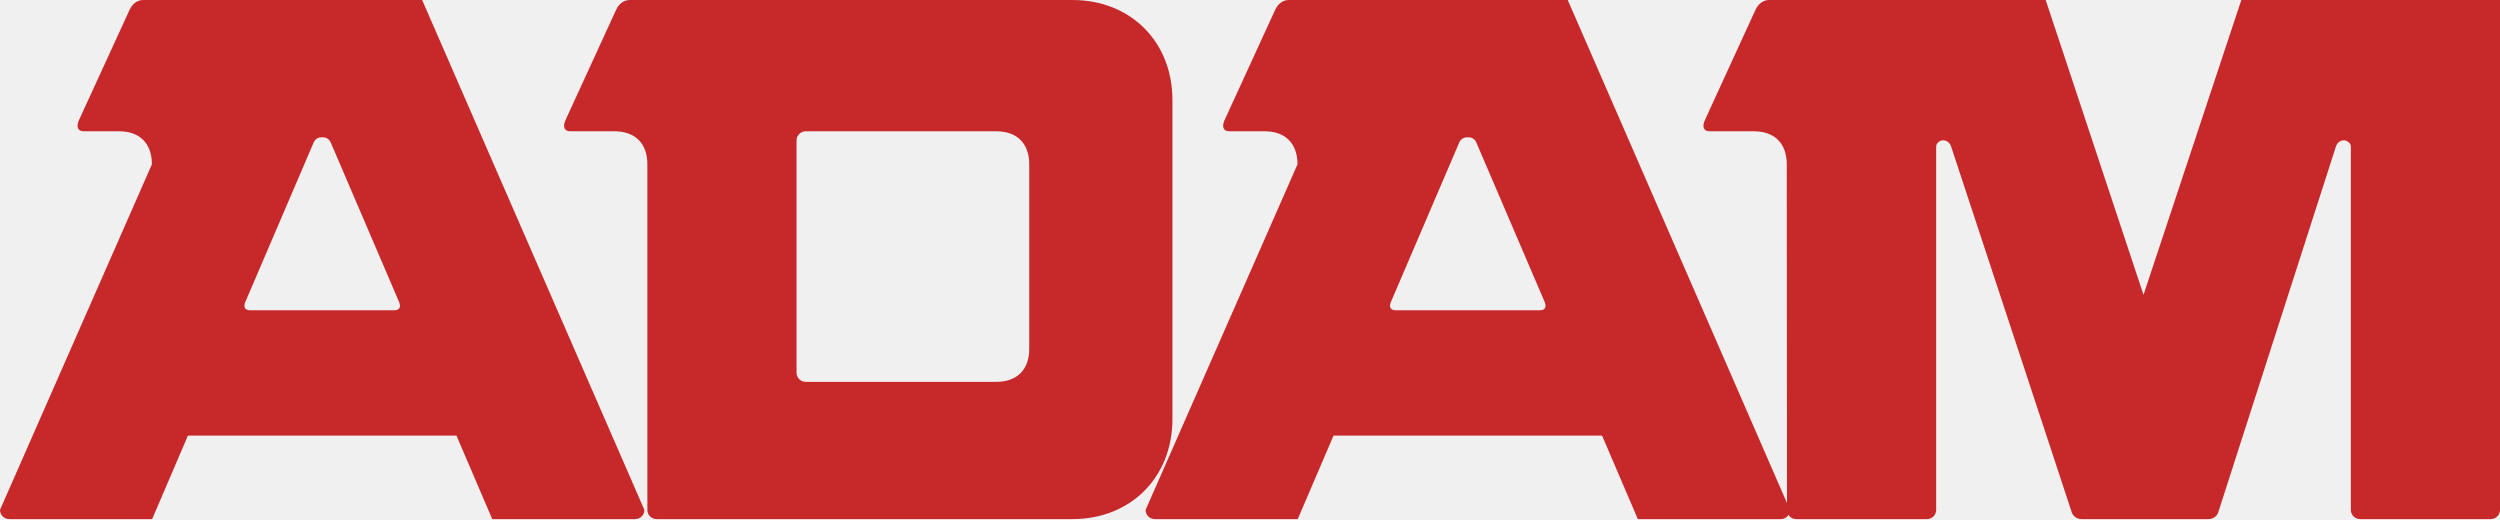
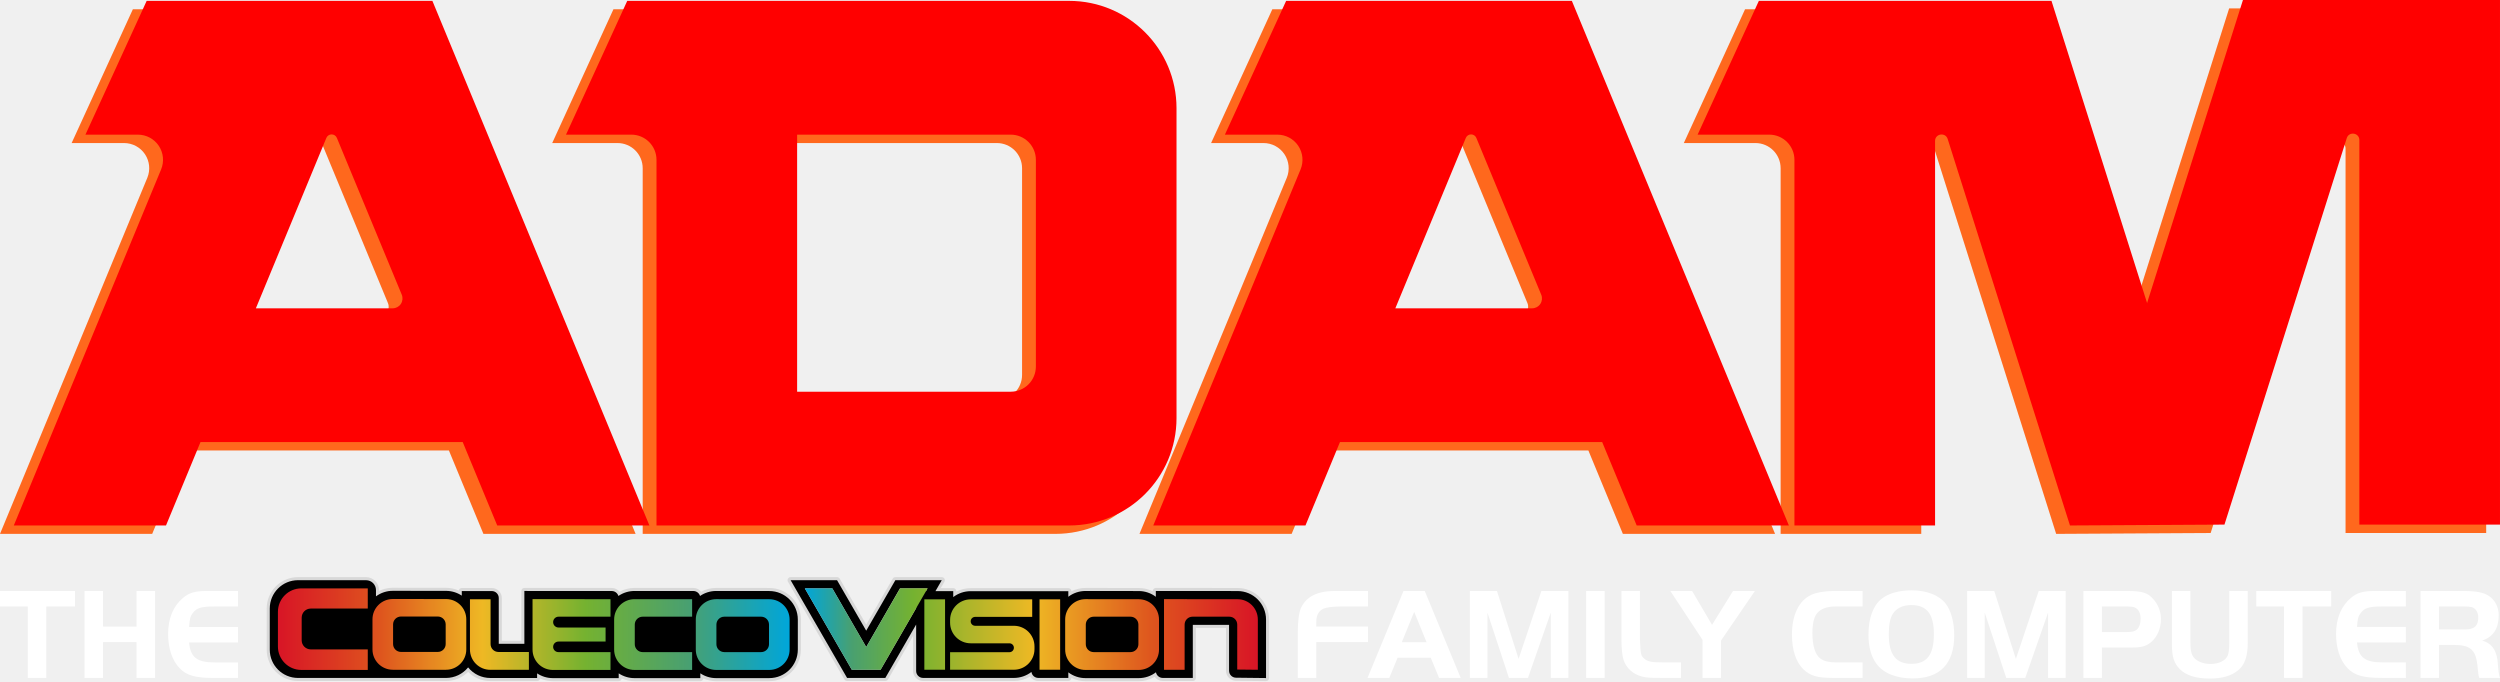
- <svg xmlns="http://www.w3.org/2000/svg" version="1.1" id="svg2" xml:space="preserve" width="884.92" height="183.747" viewBox="0 0 884.92 183.747">
-   <defs id="defs6" />
-   <g id="g10" transform="matrix(1.333333,0,0,-1.333333,0,183.7467)">
-     <g id="g12" transform="scale(0.1)">
-       <path d="m 5690.52,595.32 -259.71,782.77 h -733.93 c -16.5,0 -29.04,-10.23 -36.63,-26.41 l -134.3,-292.7 c -7.27,-16.5 -3.97,-29.37 12.53,-29.37 h 117.15 c 55.79,0 87.78,-32.34 87.78,-87.79 l 0.66,-917.398 C 4744.07,10.891 4754.97,0 4768.51,0 h 347.14 c 13.53,0 24.42,10.891 24.42,24.422 V 989.34 c 0,9.25 10.56,16.5 19.47,16.5 l -0.32,-0.32 c 9.23,0 17.48,-6.93 20.46,-16.18 L 5500.11,17.82 C 5503.41,7.59 5514.29,0 5525.19,0 h 338.58 c 10.89,0 21.77,7.59 25.08,17.82 L 6201.36,989.34 c 2.96,9.25 11.21,16.18 20.46,16.18 l -0.34,0.32 c 8.91,0 19.47,-7.25 19.47,-16.5 V 24.422 C 6240.95,10.891 6251.85,0 6265.38,0 h 347.15 c 13.53,0 24.41,10.891 24.41,24.422 V 1378.09 H 5950.21 L 5690.52,595.32" style="fill:#c7282a;fill-opacity:1;fill-rule:nonzero;stroke:none" id="path14" />
-       <path d="m 3872.88,997.27 c 2.96,9.23 11.21,16.16 20.46,16.16 l 3.29,0.34 3.3,-0.34 c 9.25,0 17.5,-6.93 20.46,-16.16 l 180.18,-420.434 c 5.94,-13.859 1.32,-22.422 -12.53,-22.422 h -382.81 c -13.85,0 -18.47,8.563 -12.53,22.422 z M 3065.7,0 h 379.5 l 95.03,221.77 h 712.81 L 4348.07,0 h 379.5 C 4741.1,0 4752,10.891 4752,24.422 L 4161.94,1378.09 h -740.17 c -16.51,0 -29.06,-10.23 -36.64,-26.41 l -134.31,-292.7 c -7.25,-16.5 -3.96,-29.37 12.54,-29.37 h 93.4 c 55.76,0 87.78,-32.34 87.78,-87.79 L 3041.27,24.422 C 3041.27,10.891 3052.16,0 3065.7,0" style="fill:#c7282a;fill-opacity:1;fill-rule:nonzero;stroke:none" id="path16" />
-       <path d="m 2139.05,364.332 c -13.53,0 -24.43,10.879 -24.43,24.418 v 616.43 c 0,13.53 10.9,24.43 24.43,24.43 h 505.56 c 55.44,0 87.78,-32.34 87.78,-87.79 V 452.109 c 0,-55.449 -32.34,-87.777 -87.78,-87.777 z M 2846.91,0 c 154.77,0 265.64,110.891 265.64,265.66 v 846.77 c 0,154.77 -110.87,265.66 -265.64,265.66 h -1174.8 c -16.5,0 -29.04,-10.23 -36.65,-26.41 l -134.3,-292.7 c -7.25,-16.5 -3.96,-29.37 12.54,-29.37 h 117.16 c 55.43,0 87.77,-32.34 87.77,-87.79 V 24.422 C 1718.63,10.891 1729.52,0 1743.05,0 h 1103.86" style="fill:#c7282a;fill-opacity:1;fill-rule:nonzero;stroke:none" id="path18" />
-       <path d="m 831.586,997.27 c 2.984,9.23 11.234,16.16 20.465,16.16 l 3.304,0.34 3.305,-0.34 c 9.235,0 17.485,-6.93 20.449,-16.16 L 1059.29,576.836 c 5.94,-13.859 1.32,-22.422 -12.54,-22.422 H 663.949 c -13.859,0 -18.484,8.563 -12.539,22.422 z M 24.41,0 H 403.91 l 95.039,221.77 H 1211.75 L 1306.79,0 h 379.5 c 13.53,0 24.42,10.891 24.42,24.422 L 1120.68,1378.09 H 380.484 c -16.5,0 -29.035,-10.23 -36.629,-26.41 l -134.32,-292.7 c -7.25,-16.5 -3.949,-29.37 12.555,-29.37 h 93.375 c 55.785,0 87.789,-32.34 87.789,-87.79 L 0,24.422 C 0,10.891 10.875,0 24.41,0" style="fill:#c7282a;fill-opacity:1;fill-rule:nonzero;stroke:none" id="path20" />
-     </g>
-   </g>
+ <svg xmlns="http://www.w3.org/2000/svg" id="Layer_1" data-name="Layer 1" viewBox="0 0 3839.01 1046.05">
+   <defs>
+     <linearGradient id="Dégradé_sans_nom" x1="1651.15" y1="-4297.372" x2="2346.77" y2="-4297.372" gradientTransform="translate(-415.2304 5263.537)" gradientUnits="userSpaceOnUse">
+       <stop offset="0" stop-color="#00a6da" />
+       <stop offset="0.104" stop-color="#49a070" />
+       <stop offset="0.24" stop-color="#75b230" />
+       <stop offset="0.504" stop-color="#eeb824" />
+       <stop offset="0.767" stop-color="#de551e" />
+       <stop offset="1" stop-color="#d81526" />
+     </linearGradient>
+     <linearGradient id="Dégradé_sans_nom_2" x1="842" y1="-4297.397" x2="1627.76" y2="-4297.397" gradientTransform="translate(-415.2304 5263.537)" gradientUnits="userSpaceOnUse">
+       <stop offset="0" stop-color="#d81526" />
+       <stop offset="0.2" stop-color="#de551e" />
+       <stop offset="0.4" stop-color="#eeb824" />
+       <stop offset="0.6" stop-color="#75b230" />
+       <stop offset="0.8" stop-color="#49a070" />
+       <stop offset="1" stop-color="#00a6da" />
+     </linearGradient>
+   </defs>
+   <path d="M1225.98,14.26H941.99L847.97,219.67H948.26a38.662,38.662,0,0,1,38.66,38.66v561.5h633.68a164.86,164.86,0,0,0,164.86-164.86V179.12a164.86,164.86,0,0,0-164.86-164.86l-394.62,0Zm304.86,600.16H1202.87V219.67h327.96a38.662,38.662,0,0,1,38.66,38.66V575.76A38.647,38.647,0,0,1,1530.84,614.42Z" transform="translate(0 0)" style="fill:#ff681d" />
+   <path d="M2392.54,14.26H1953.78l-94.02,205.41h80.52a38.624,38.624,0,0,1,35.69,53.39l-226.21,546.77h233.71l52.98-128.07h402.66l52.98,128.07h233.71ZM2121.47,486.35l108.27-261.69a8.725,8.725,0,0,1,16.12,0L2345.52,465.44a15.127,15.127,0,0,1-13.98,20.91Z" transform="translate(0 0)" style="fill:#ff681d" />
+   <path d="M642.78,14.26H204.02L110,219.67h80.52a38.624,38.624,0,0,1,35.69,53.39L0,819.83H233.71l52.98-128.07H689.35l52.98,128.07H976.04ZM371.71,486.35,479.97,224.66a8.724,8.724,0,0,1,16.12,0l99.66,240.78a15.127,15.127,0,0,1-13.98,20.91Z" transform="translate(0 0)" style="fill:#ff681d" />
+   <path d="M3423.08,12.92l-147.01,464.6v1.34l-147.01-464.6H2679.7l-94.02,205.41h110a38.662,38.662,0,0,1,38.66,38.66v561.5h215.96V229.36c0-11.33,15.95-13.8,19.37-2.99l187.78,593.46,237.24-1.34,187.78-593.46c3.42-10.81,19.37-8.34,19.37,2.99v590.47h215.96V12.91h-394.72Z" transform="translate(0 0)" style="fill:#ff681d" />
+   <path d="M1247.18,1.35H963.19L869.17,206.76H969.46a38.662,38.662,0,0,1,38.66,38.66v561.5h633.68a164.86,164.86,0,0,0,164.86-164.86V166.21a164.86,164.86,0,0,0-164.86-164.86l-394.62,0Zm304.86,600.16h-327.97V206.76h327.96a38.662,38.662,0,0,1,38.66,38.66V562.85A38.628,38.628,0,0,1,1552.04,601.51Z" transform="translate(0 0)" style="fill:red" />
+   <path d="M2413.75,1.35H1974.99l-94.02,205.41h80.52a38.624,38.624,0,0,1,35.69,53.39l-226.21,546.77h233.71l52.98-128.07h402.66l52.98,128.07h233.71Zm-271.07,472.1,108.26-261.69a8.725,8.725,0,0,1,16.12,0L2366.72,452.54a15.127,15.127,0,0,1-13.98,20.91Z" transform="translate(0 0)" style="fill:red" />
+   <path d="M663.98,1.35H225.22L131.2,206.76h80.52a38.624,38.624,0,0,1,35.69,53.39L21.2,806.92H254.91l52.98-128.07h402.66l52.98,128.07h233.71ZM392.91,473.45,501.17,211.76a8.724,8.724,0,0,1,16.12,0l99.66,240.78a15.127,15.127,0,0,1-13.98,20.91Z" transform="translate(0 0)" style="fill:red" />
+   <path d="M3444.28.01l-147.01,464.6v1.34L3150.26,1.35H2700.9l-94.02,205.41h110a38.662,38.662,0,0,1,38.66,38.66v561.5h215.96V216.45c0-11.33,15.95-13.8,19.37-2.99l187.78,593.46,237.24-1.34,187.78-593.46c3.42-10.8,19.37-8.34,19.37,2.99V805.58H3839V0H3444.28Z" transform="translate(0 0)" style="fill:red" />
+   <path d="M577.35,984.7V906.21a15.257,15.257,0,0,0-15.26-15.26H457.62a43.378,43.378,0,0,0-43.38,43.38v63.36a43.378,43.378,0,0,0,43.38,43.38H604.46V984.71l-27.11-.01Z" transform="translate(0 0)" />
+   <path d="M1583.75,1030.37V907.78h56.77v133.25h-46.11A10.657,10.657,0,0,1,1583.75,1030.37Z" transform="translate(0 0)" />
+   <path d="M1666.91,1041.33a43.834,43.834,0,0,1-43.79-43.79V951.31a43.834,43.834,0,0,1,43.79-43.79l81.7.08a43.839,43.839,0,0,1,43.75,43.79v46.15a43.834,43.834,0,0,1-43.79,43.79H1666.91Z" transform="translate(0 0)" />
+   <path d="M1887.35,1029.98V959.53h-55.67v81.51h-46.11A10.682,10.682,0,0,1,1774.88,1030.35V907.51H1830.57v.02l69.8.06a43.787,43.787,0,0,1,43.75,43.79V1041.2l-46.23-.52A10.692,10.692,0,0,1,1887.35,1029.98Z" transform="translate(0 0)" />
+   <path d="M.01,931.34V907.52H115.14v23.82H71.09v109.72H42.66V931.34Z" transform="translate(0 0)" style="fill:#fff" />
+   <path d="M238.1,1041.06H209.67V986H158.21v55.06H129.77V907.51h28.44v54.66h51.46V907.51H238.1Z" transform="translate(0 0)" style="fill:#fff" />
+   <path d="M365.47,931.34H328.43c-19.22,0-26.43,2.2-32.24,9.81-4,5.42-4.8,8.41-5.81,21.63h75.08V986.6H290.38c2,22.82,12.02,30.64,39.25,30.64h35.84v23.82H328.43c-28.44,0-42.05-3.81-52.66-15.02-11.41-11.81-17.62-30.44-17.62-52.65,0-23.63,7.81-42.45,22.62-55.06,9.41-8,18.62-10.81,36.64-10.81h48.05v23.82Z" transform="translate(0 0)" style="fill:#fff" />
+   <path d="M2100.75,985.96h-79.45V1041h-28.42V971.36c0-17.21,1.8-31.02,5-38.03,5.8-12.4,16.61-20.61,31.82-23.81,7.4-1.61,11.61-2,25.02-2h46.03v23.81h-42.42c-11.41,0-21.62,1.41-26.22,3.4-7.2,3.41-10.81,10.21-10.81,20.21v7.21H2100.75v23.81Z" transform="translate(0 0)" style="fill:#fff" />
+   <path d="M2155.21,907.52h32.62l55.23,133.48h-33.22L2197.03,1009.98H2146.2L2133.39,1041H2099.97Zm-2.6,78.65h38.02l-19.01-46.63Z" transform="translate(0 0)" style="fill:#fff" />
+   <path d="M2331.95,1011.79l35.02-104.26h41.42v133.48h-27.01V940.75l-35.02,100.26h-29.22l-33.02-100.26v100.26h-27.01V907.53H2298.73Z" transform="translate(0 0)" style="fill:#fff" />
+   <path d="M2435.67,907.52h28.42V1041h-28.42Z" transform="translate(0 0)" style="fill:#fff" />
+   <path d="M2518.32,907.52v74.84c1,23.22,1.4,24.42,6.61,29.02,5.2,4.61,11.2,5.81,29.21,5.81h27.22V1041h-30.21c-18.81,0-23.22-.4-30.02-2.2-13.61-3.6-23.81-12.81-28.01-25.62-2-6.01-3.2-17.01-3.2-30.82V907.52Z" transform="translate(0 0)" style="fill:#fff" />
+   <path d="M2564.98,907.52h33.42l30.62,52.03,32.22-52.03h33.61l-52.03,76.04V1041h-28.42V982.56Z" transform="translate(0 0)" style="fill:#fff" />
+   <path d="M2860.19,1041H2813.76c-23.01,0-34.02-3.2-44.42-13.2-11.4-11.01-17.61-29.42-17.61-53.23,0-30.02,10.61-52.23,29.42-61.03,7.6-3.61,20.81-6.01,33.82-6.01h45.23v23.81h-41.82c-13.21,0-22.62,3.61-28.42,10.81-4.41,5.4-6.81,16.01-6.81,29.82,0,19.62,4.2,33.43,12.21,39.23q7.8,6,24.01,6.01h40.82V1041Z" transform="translate(0 0)" style="fill:#fff" />
+   <path d="M2987.9,927.13c8.21,10.61,13.01,28.42,13.01,48.43,0,43.63-21.81,66.24-63.84,66.24-25.62,0-45.83-8.41-56.23-23.41-7.81-11.01-11.61-25.62-11.61-43.63,0-25.42,7-44.83,20.21-55.23,10.4-8.41,26.81-13.01,46.22-13.01C2958.68,906.52,2978.09,914.13,2987.9,927.13Zm-81.25,15.42c-4.2,6.6-6.21,17.21-6.21,31.41,0,31.22,10.81,45.43,34.82,45.43,23.81,0,34.42-14.21,34.42-45.63,0-30.82-10.8-44.63-34.82-44.63C2922.26,929.13,2912.05,933.94,2906.65,942.55Z" transform="translate(0 0)" style="fill:#fff" />
+   <path d="M3095.6,1011.79l35.02-104.26H3172.04v133.48h-27.01V940.75l-35.02,100.26h-29.22l-33.02-100.26v100.26h-27.01V907.53h41.62Z" transform="translate(0 0)" style="fill:#fff" />
+   <path d="M3227.72,1041h-28.42V907.52h66.63c23.41,0,31.62,2.4,40.42,12.2a45.445,45.445,0,0,1,12.01,31.23c0,14.01-5.61,27.01-14.81,34.81-7.81,6.6-15.01,8.6-30.22,8.6h-45.62V1041Zm38.62-70.44c7.6,0,12.01-1,15.01-3.81,3.6-2.99,5.8-9.4,5.8-16.8,0-8.81-3.6-15.22-9.8-17.42-2.2-.79-5.8-1.2-10.41-1.2h-39.22v39.23Z" transform="translate(0 0)" style="fill:#fff" />
+   <path d="M3363.63,987.57c0,13.01,2,19.41,7.4,24.42,5.2,4.6,14.01,7.6,23.01,7.6,13.01,0,23.22-4.81,26.81-12.81,1.6-3.81,2.4-9.61,2.4-19.21V907.52h28.42v78.65c0,21.41-4.4,34.42-14.41,42.82-10.61,8.8-24.61,13.01-43.83,13.01-21.41,0-36.42-4.81-46.03-14.41-9.21-9.4-12.21-19-12.21-39.42V907.53h28.42v80.04h.02Z" transform="translate(0 0)" style="fill:#fff" />
+   <path d="M3464.73,931.33V907.52H3579.79v23.81h-44.02V1041H3507.35V931.33Z" transform="translate(0 0)" style="fill:#fff" />
+   <path d="M3694.49,931.33h-37.02c-19.21,0-26.42,2.2-32.22,9.8-4,5.41-4.8,8.41-5.8,21.62h75.05v23.81h-75.05c2,22.81,12.01,30.62,39.23,30.62H3694.5v23.81h-37.02c-28.42,0-42.03-3.81-52.63-15.01-11.4-11.81-17.61-30.42-17.61-52.63,0-23.62,7.81-42.43,22.61-55.04,9.41-8,18.61-10.81,36.62-10.81h48.03l-.01,23.83Z" transform="translate(0 0)" style="fill:#fff" />
+   <path d="M3745.36,1041h-28.42V907.52h65.24c20.21,0,32.02,2.2,40.02,7.8,9.4,6.4,14.81,17.21,14.81,29.42,0,20.41-8.2,33.02-25.41,39.02,15.61,4.2,23.21,16.22,24.21,37.02,1,12.41,1.4,15.21,3.2,20.21h-31.82a31.038,31.038,0,0,1-1.6-7.21c-.4-3.6-1-9.2-1.2-11.81-2.6-24.21-11-31.61-36.22-31.61h-22.81Zm39.82-74.45c14.61,0,20.42-5.4,20.42-18.41,0-8-3.6-13.61-9.81-15.81a44.193,44.193,0,0,0-10.61-1h-39.82v35.22h39.82Z" transform="translate(0 0)" style="fill:#fff" />
+   <path d="M1666.91,1043.68a45.678,45.678,0,0,1-24.03-6.76v4.12a2.347,2.347,0,0,1-2.35,2.35h-46.11a13.058,13.058,0,0,1-11.87-7.72,46.002,46.002,0,0,1-25.63,7.72H1417.53a13.034,13.034,0,0,1-13.02-13.02V967.84l-42.94,74.37a2.347,2.347,0,0,1-2.04,1.17h-58.76a2.368,2.368,0,0,1-2.04-1.17l-86.71-150.09a2.345,2.345,0,0,1,2.04-3.52h71.33a2.368,2.368,0,0,1,2.04,1.17l42.73,74.01,42.73-74.01a2.347,2.347,0,0,1,2.04-1.17h71.26a2.345,2.345,0,0,1,2.04,3.52l-7.69,13.31h23.26a2.347,2.347,0,0,1,2.35,2.35v4.61a46.039,46.039,0,0,1,24.43-6.94h92.87a3.024,3.024,0,0,1,.31-.02h56.77a2.347,2.347,0,0,1,2.35,2.35v4.14a45.638,45.638,0,0,1,24.03-6.76l81.7.08a45.656,45.656,0,0,1,23.93,6.73v-4.46a2.347,2.347,0,0,1,2.35-2.35h55.69a3.029,3.029,0,0,1,.31.02l69.49.06a46.199,46.199,0,0,1,46.1,46.14v89.82a2.356,2.356,0,0,1-2.35,2.35c-.01,0-46.26-.52-46.26-.52a13.101,13.101,0,0,1-12.86-13.06v-68.1h-50.97v79.16a2.347,2.347,0,0,1-2.35,2.35h-46.11a13.054,13.054,0,0,1-11.7-7.29,45.625,45.625,0,0,1-25.31,7.58l-81.66.01Zm-316-17.56,53.59-92.83V907.78a2.368,2.368,0,0,1,.93-1.88h-22.05L1332.2,994.77a2.34,2.34,0,0,1-2.03,1.18h0a2.368,2.368,0,0,1-2.04-1.17l-51.34-88.88h-36.8l69.38,120.21,41.54.01Z" transform="translate(0 0)" />
+   <path d="M1446.19,890.95l-9.72,16.84h27.33v9.09a43.986,43.986,0,0,1,26.78-9.06h93.18v-.02h56.77v8.59a43.553,43.553,0,0,1,26.38-8.87l81.7.08a43.519,43.519,0,0,1,26.28,8.82v-8.9H1830.58v.02l69.8.06a43.787,43.787,0,0,1,43.75,43.79v89.82l-46.23-.52a10.694,10.694,0,0,1-10.54-10.71v-70.45h-55.67v81.51h-46.11a10.672,10.672,0,0,1-10.49-8.68,43.576,43.576,0,0,1-26.52,8.97h-81.66a43.553,43.553,0,0,1-26.38-8.87v8.57h-46.11a10.657,10.657,0,0,1-10.55-9.2,43.992,43.992,0,0,1-26.96,9.2h-139.4a10.674,10.674,0,0,1-10.67-10.67v-71.3l-47.32,81.96h-58.75l-86.71-150.09H1285.38l44.77,77.53,44.77-77.53h71.27M1330.16,993.61l-52.01-90.05h-42.23l72.09,124.91h44.25l54.58-94.55V907.78h15.09l2.44-4.23h-42.36L1330.16,993.61m116.03-107.36h-71.27a4.708,4.708,0,0,0-4.07,2.35l-40.7,70.48-40.7-70.48a4.708,4.708,0,0,0-4.07-2.35h-71.32a4.7,4.7,0,0,0-4.07,7.05l86.71,150.09a4.708,4.708,0,0,0,4.07,2.35h58.75a4.708,4.708,0,0,0,4.07-2.35l38.55-66.77v53.76a15.387,15.387,0,0,0,15.37,15.37h139.4a48.261,48.261,0,0,0,24.8-6.77,15.41,15.41,0,0,0,12.71,6.77h46.11a4.695,4.695,0,0,0,4.7-4.7v-.12a47.971,47.971,0,0,0,21.68,5.12h81.66a47.935,47.935,0,0,0,24.53-6.67,15.404,15.404,0,0,0,12.48,6.38h46.11a4.694,4.694,0,0,0,4.7-4.7v-76.81h46.27V1030a15.466,15.466,0,0,0,15.17,15.41l46.25.52h.05a4.711,4.711,0,0,0,4.7-4.7v-89.82a48.546,48.546,0,0,0-48.45-48.49l-69.35-.06c-.15-.01-.3-.02-.45-.02h-55.69a4.695,4.695,0,0,0-4.7,4.7v.47a47.91,47.91,0,0,0-21.58-5.08l-81.7-.08a47.982,47.982,0,0,0-21.69,5.12v-.14a4.695,4.695,0,0,0-4.7-4.7h-56.77c-.15,0-.3.01-.44.02h-92.73a48.351,48.351,0,0,0-22.08,5.27v-.59a4.695,4.695,0,0,0-4.7-4.7h-19.19l5.65-9.79a4.698,4.698,0,0,0,0-4.7,4.645,4.645,0,0,0-4.071-2.39Zm0,9.4ZM1384.74,908.26h17.41v24.4l-52.6,91.11h-38.81l-66.67-115.51h31.37l50.66,87.7a4.708,4.708,0,0,0,4.07,2.35h0a4.708,4.708,0,0,0,4.07-2.35l50.5-87.7Z" transform="translate(0 0)" style="fill:#d8d8d8" />
+   <path d="M1596.32,1028.48h31.64V920.36h-31.64ZM1556.91,960.95h-59.49a6.83,6.83,0,0,1,0-13.66h87.65V920.36h-94.47a31.646,31.646,0,0,0-31.64,31.64v4.22a31.646,31.646,0,0,0,31.64,31.64h59.49a6.83,6.83,0,0,1,0,13.66h-91.13v26.93h97.96a31.646,31.646,0,0,0,31.64-31.64v-4.22A31.66,31.66,0,0,0,1556.91,960.95ZM1748.59,920.16l-81.64-.08a31.229,31.229,0,0,0-31.27,31.23v46.23a31.234,31.234,0,0,0,31.23,31.23h81.64a31.24,31.24,0,0,0,31.23-31.23v-46.15A31.225,31.225,0,0,0,1748.59,920.16Zm-.46,69.12a12.12,12.12,0,0,1-12.11,12.11h-56.57a12.12,12.12,0,0,1-12.11-12.11V959.1a12.12,12.12,0,0,1,12.11-12.11H1736.02a12.12,12.12,0,0,1,12.11,12.11ZM1900.38,920.16l-81.64-.08c-.23,0-.48.02-.71.04v-.04H1787.47V1028.5h31.64V959.1a12.12,12.12,0,0,1,12.11-12.11h56.57a12.12,12.12,0,0,1,12.11,12.11v69.05l31.64.35V951.39A31.18,31.18,0,0,0,1900.38,920.16Zm-518.23-16.6-51.99,90.07-52.02-90.07h-42.22l72.13,124.92H1352.25l72.13-124.92Zm37.27,124.92h31.81V920.36H1419.42Z" transform="translate(0 0)" style="fill:url(#Dégradé_sans_nom)" />
+   <path d="M848.99,1043.7c-.11,0-.22-.01-.33-.02a45.949,45.949,0,0,1-21.55-5.51v2.95a2.347,2.347,0,0,1-2.35,2.35H752.88a45.924,45.924,0,0,1-34.06-15.02,45.954,45.954,0,0,1-33.98,14.96H457.61a45.776,45.776,0,0,1-45.73-45.73v-63.36a45.783,45.783,0,0,1,45.73-45.73H562.08a17.63,17.63,0,0,1,17.61,17.61v5.16a45.714,45.714,0,0,1,23.5-6.45l81.69.08a45.91,45.91,0,0,1,21.86,5.54v-2.9a2.347,2.347,0,0,1,2.35-2.35h46.1a13.055,13.055,0,0,1,13.04,13.04v67.94h34.62v-78.77a2.356,2.356,0,0,1,2.35-2.35l134.2.08a13.098,13.098,0,0,1,11.24,6.49,45.864,45.864,0,0,1,23.67-6.55l90.41.04a13.091,13.091,0,0,1,11.26,6.52,45.822,45.822,0,0,1,23.69-6.56l81.69.08a46.19,46.19,0,0,1,46.09,46.14v46.14a46.194,46.194,0,0,1-46.14,46.14h-81.34a3.024,3.024,0,0,1-.31.02,45.838,45.838,0,0,1-21.94-5.56v3.21a2.347,2.347,0,0,1-2.35,2.35H974.29a45.959,45.959,0,0,1-21.9-5.52v3.19a2.347,2.347,0,0,1-2.35,2.35L848.99,1043.7Z" transform="translate(0 0)" />
+   <path d="M562.09,890.95a15.257,15.257,0,0,1,15.26,15.26v9.53a43.575,43.575,0,0,1,25.86-8.48l81.69.08a43.563,43.563,0,0,1,24.21,7.35v-7.06h46.1a10.682,10.682,0,0,1,10.69,10.69v70.29h39.32v-81.12l134.2.08a10.681,10.681,0,0,1,10.21,7.6,43.535,43.535,0,0,1,24.71-7.66l90.41.04a10.668,10.668,0,0,1,10.22,7.64,43.524,43.524,0,0,1,24.74-7.68l81.69.08a43.83,43.83,0,0,1,43.74,43.79v46.14a43.834,43.834,0,0,1-43.79,43.79h-81.64v.02a43.483,43.483,0,0,1-24.29-7.38v7.38H974.34a43.549,43.549,0,0,1-24.25-7.33v7.35H849.01v-.02a43.651,43.651,0,0,1-24.23-7.31v7.1H752.9a43.714,43.714,0,0,1-34.06-16.27,43.729,43.729,0,0,1-33.98,16.21h-227.22a43.378,43.378,0,0,1-43.38-43.38V934.32a43.378,43.378,0,0,1,43.38-43.38L562.09,890.95m0-4.7H457.62a48.136,48.136,0,0,0-48.08,48.08v63.36a48.136,48.136,0,0,0,48.08,48.08H684.85a48.276,48.276,0,0,0,33.97-13.92,48.232,48.232,0,0,0,34.07,13.98h71.88a4.707,4.707,0,0,0,4.64-3.92,48.326,48.326,0,0,0,19.13,4.12,3.537,3.537,0,0,0,.46.02H950.08a4.705,4.705,0,0,0,4.67-4.14,48.357,48.357,0,0,0,19.58,4.12h101.08a4.698,4.698,0,0,0,4.67-4.15,48.276,48.276,0,0,0,19.62,4.15c.15,0,.3-.01.45-.02h81.2a48.542,48.542,0,0,0,48.49-48.49v-46.14a48.557,48.557,0,0,0-48.44-48.49l-81.69-.08a48.149,48.149,0,0,0-22.99,5.81,15.445,15.445,0,0,0-11.97-5.77l-90.41-.04a48.062,48.062,0,0,0-22.97,5.8,15.455,15.455,0,0,0-11.94-5.73l-134.19-.08h0a4.651,4.651,0,0,0-3.32,1.38,4.71,4.71,0,0,0-1.38,3.32v76.42H770.62v-65.59a15.409,15.409,0,0,0-15.39-15.39h-46.1a4.714,4.714,0,0,0-4.63,3.86,48.054,48.054,0,0,0-19.58-4.15l-81.69-.08a48.038,48.038,0,0,0-21.16,4.86v-1.22A20.007,20.007,0,0,0,562.09,886.25Z" transform="translate(0 0)" style="fill:#d8d8d8" />
+   <path d="M684.87,919.91l-81.64-.08a31.219,31.219,0,0,0-31.26,31.22v46.23a31.253,31.253,0,0,0,31.24,31.22h81.62a31.223,31.223,0,0,0,31.22-31.22v-46.15A31.214,31.214,0,0,0,684.87,919.91Zm-.48,69.1a12.11,12.11,0,0,1-12.1,12.1H615.73a12.118,12.118,0,0,1-12.11-12.1V958.83a12.112,12.112,0,0,1,12.11-12.1h56.56a12.11,12.11,0,0,1,12.1,12.1Zm496.96-68.85-81.62-.08a31.219,31.219,0,0,0-31.26,31.22v46.23a31.223,31.223,0,0,0,31.22,31.22h81.62a31.223,31.223,0,0,0,31.22-31.22v-46.15A31.227,31.227,0,0,0,1181.35,920.16ZM1180.9,989.28a12.112,12.112,0,0,1-12.11,12.1H1112.23a12.118,12.118,0,0,1-12.11-12.1v-30.2a12.112,12.112,0,0,1,12.11-12.1H1168.79a12.118,12.118,0,0,1,12.11,12.1ZM426.77,939.49v53.27a35.986,35.986,0,0,0,35.98,36h102V997.21H477.21a13.956,13.956,0,0,1-13.95-13.95v-34.8a13.956,13.956,0,0,1,13.95-13.95h87.54V903.56l-101.98-.05A36.005,36.005,0,0,0,426.77,939.49ZM943.08,951.3v46.23a31.257,31.257,0,0,0,31.24,31.24h88.51v-27.38H986.86a12.11,12.11,0,0,1-12.1-12.1v-30.2a12.11,12.11,0,0,1,12.1-12.1h75.97v-26.86l-88.49-.04A31.204,31.204,0,0,0,943.08,951.3ZM753.32,989.07V920.2H721.66v77.14a31.21,31.21,0,0,0,31.22,31.22h59.29v-27.38H765.42A12.118,12.118,0,0,1,753.32,989.07Zm64.45,8.46a31.214,31.214,0,0,0,31.22,31.24H937.5v-27.38h-80a8.1,8.1,0,1,1,0-16.2h72.44v-21.56H857.73a8.33,8.33,0,0,1,0-16.66H937.5v-26.86l-119.73-.08v77.5Z" transform="translate(0 0)" style="fill:url(#Dégradé_sans_nom_2)" />
</svg>
